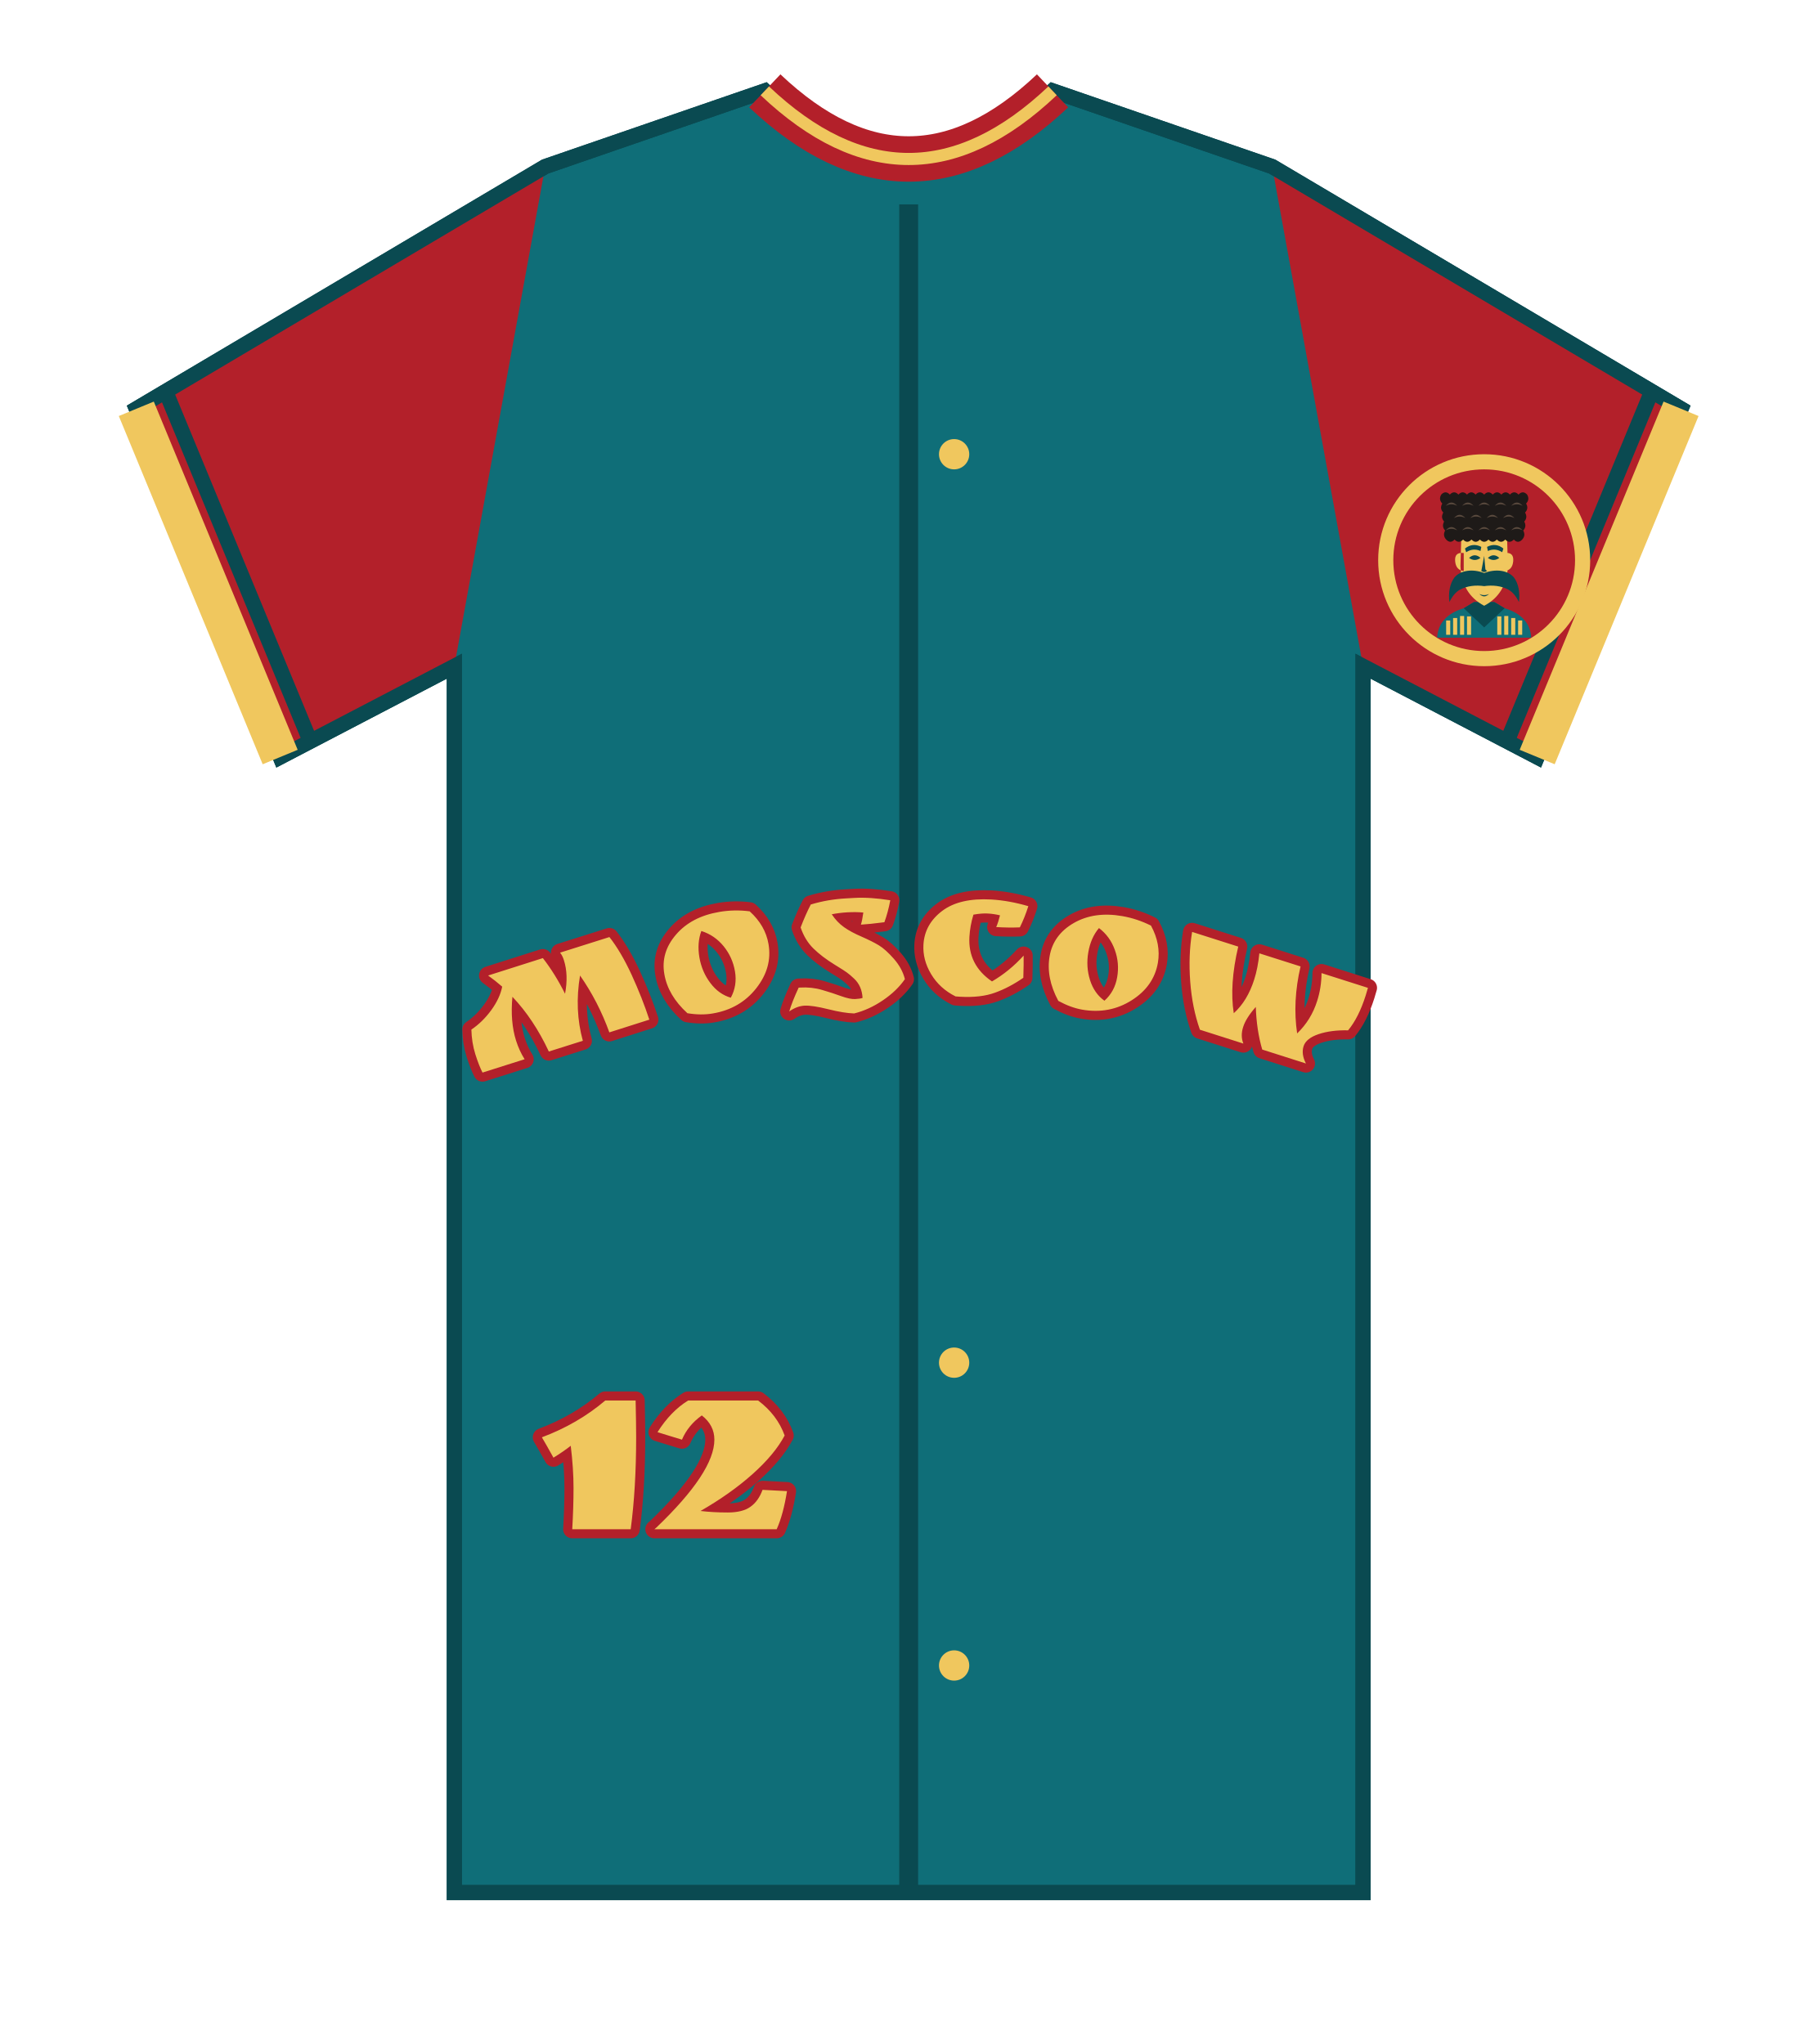
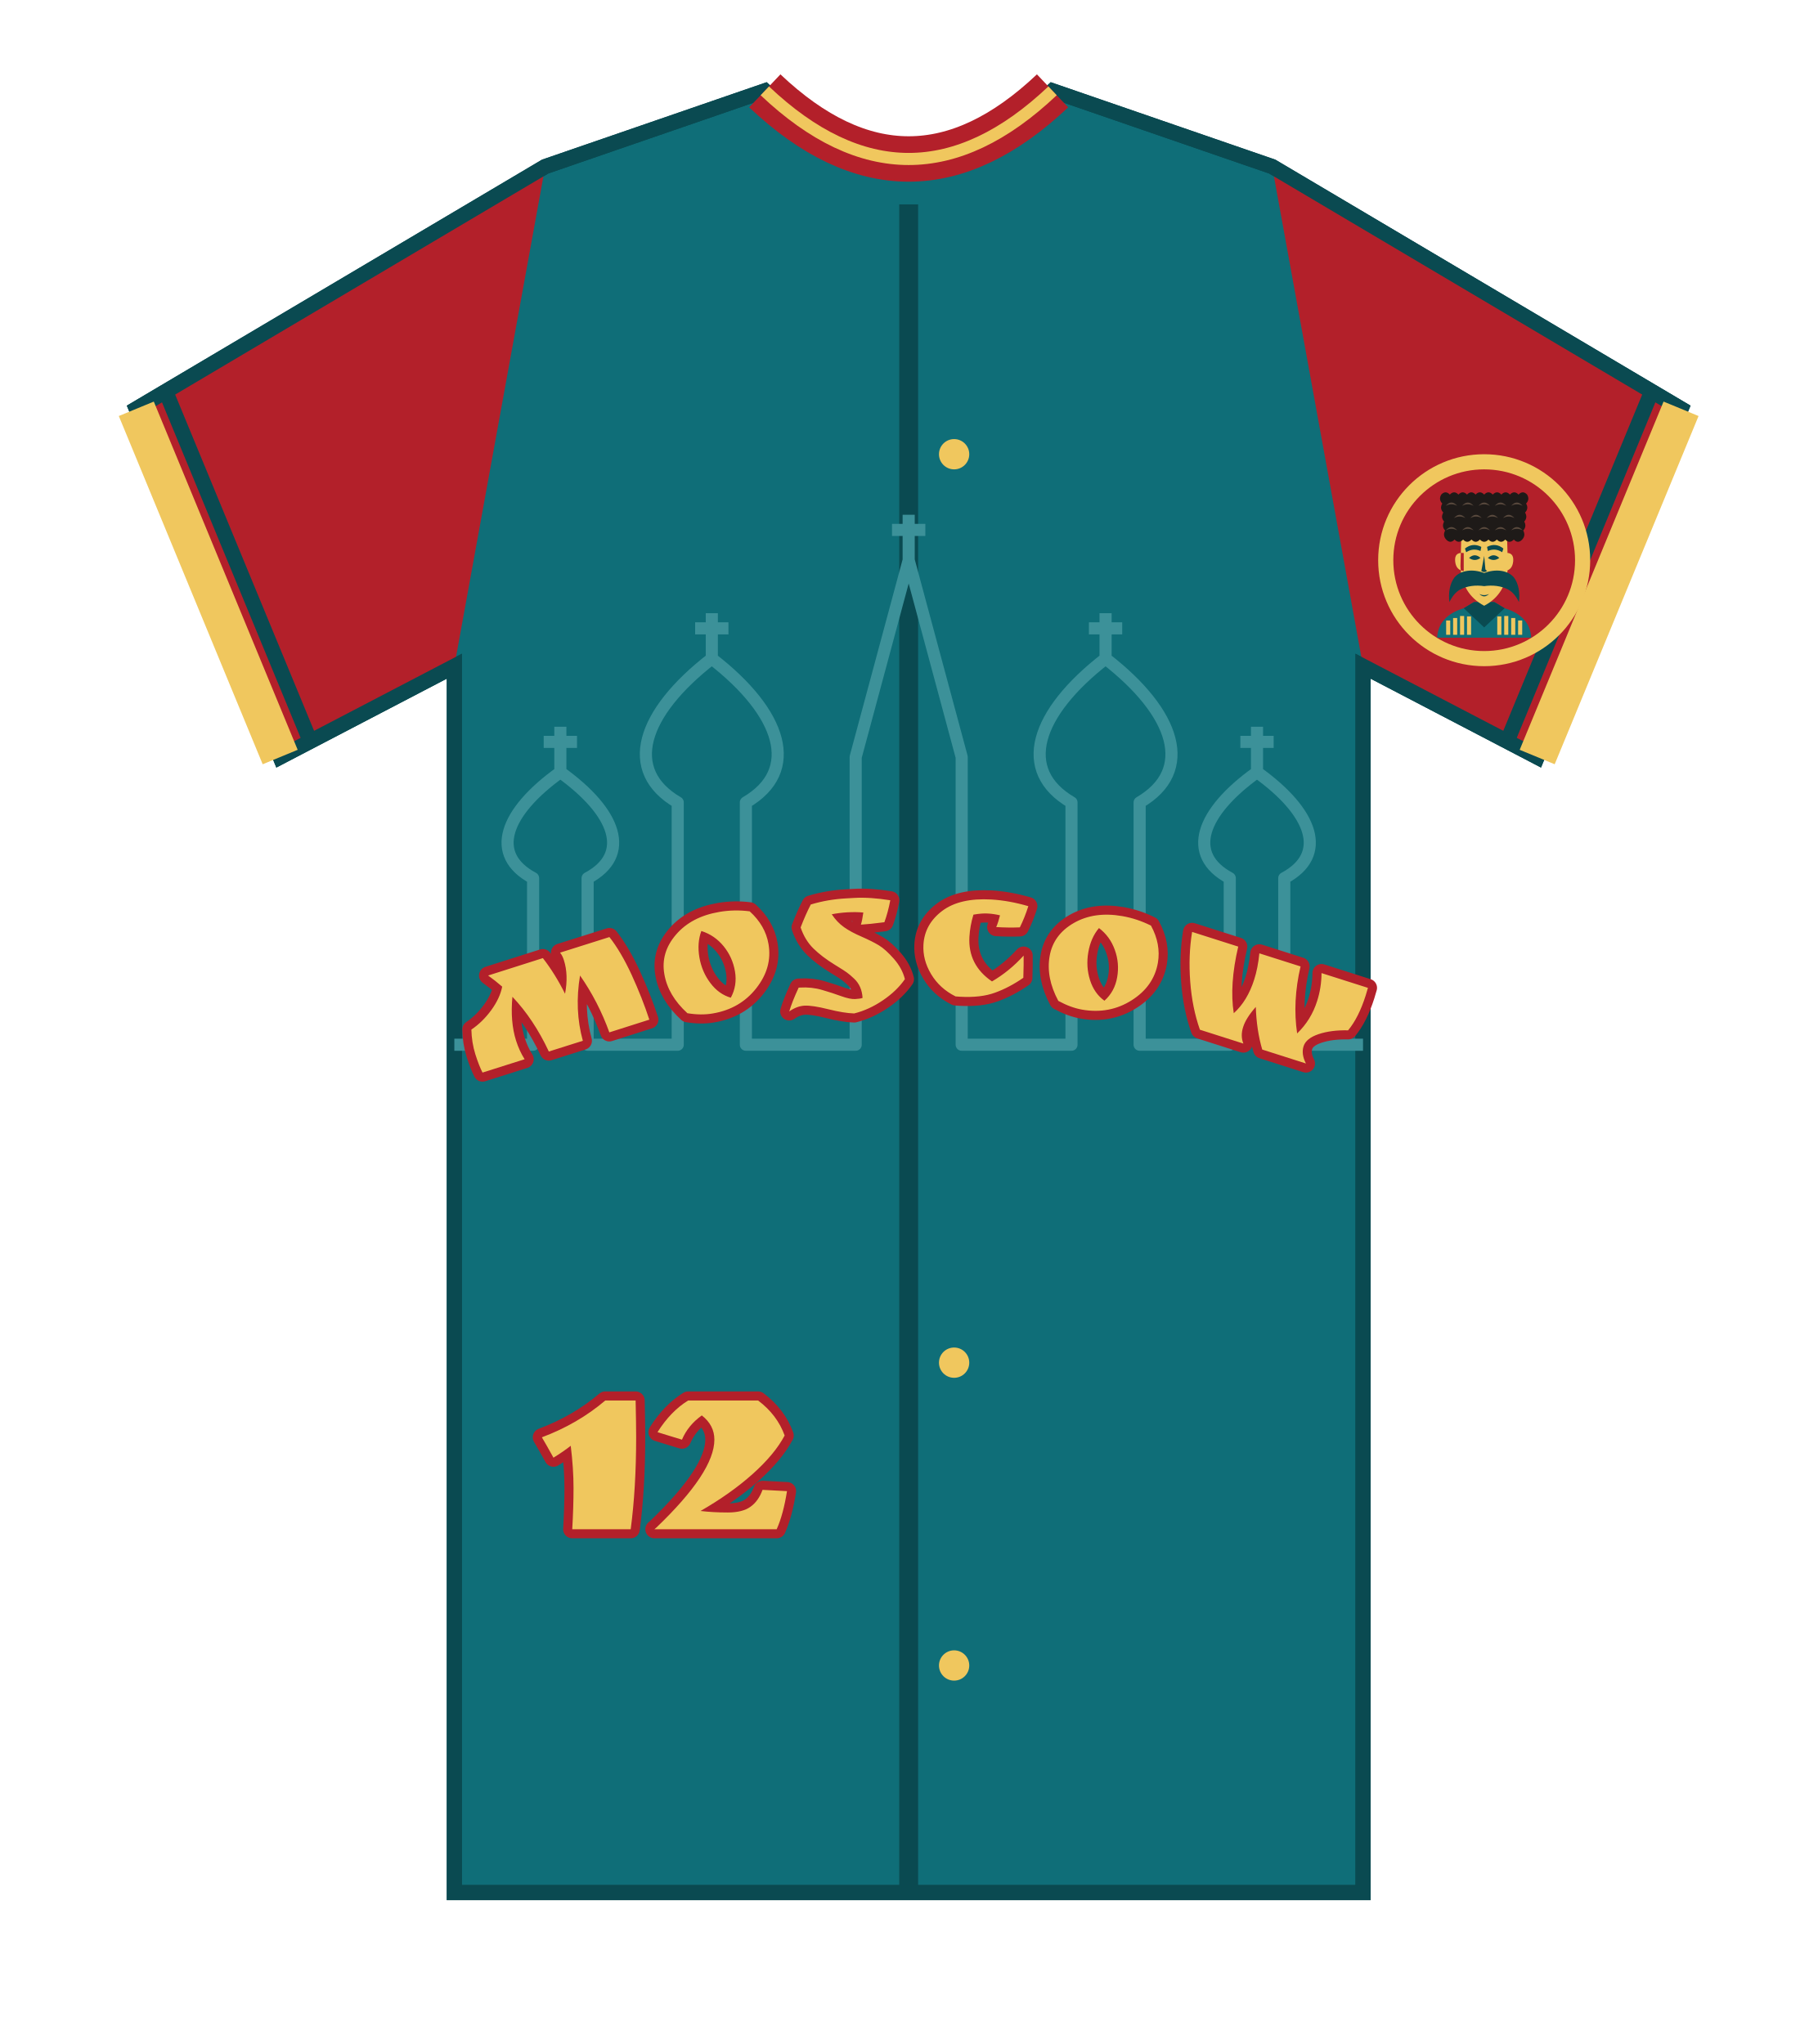
<svg xmlns="http://www.w3.org/2000/svg" viewBox="0 0 240 270" width="240" height="270" role="img" aria-label="Moscow jersey away">
  <defs>
    <path id="jersey" d="M72 22 L101 12 Q120 30 139 12 L168 22 L222 54 L203 100 L180 88 L180 250 L60 250 L60 88 L37 100 L18 54 Z" />
    <path id="ck-hat" d="M9 9 Q11.1 6.8 13.2 9.0 Q15.3 6.8 17.4 9.0 Q19.5 6.8 21.6 9.0 Q23.7 6.8 25.8 9.0 Q27.9 6.8 30.0 9.0 Q32.1 6.8 34.2 9.0 Q36.3 6.8 38.4 9.0 Q40.5 6.8 42.6 9.0 Q44.7 6.8 46.8 9.0 Q48.9 6.8 51.0 9.0 Q52.4 11.4 50.5 13.4 Q51.9 15.8 50.0 17.8 Q51.4 20.2 49.6 22.2 Q50.9 24.6 49.1 26.6 Q50.4 29.0 48.6 31.0 Q46.5 33.2 44.5 31.0 Q42.4 33.2 40.3 31.0 Q38.3 33.2 36.2 31.0 Q34.1 33.2 32.1 31.0 Q30.0 33.2 27.9 31.0 Q25.9 33.2 23.8 31.0 Q21.7 33.2 19.7 31.0 Q17.6 33.2 15.5 31.0 Q13.5 33.2 11.4 31.0 Q9.6 29.0 10.9 26.6 Q9.1 24.6 10.4 22.2 Q8.6 20.2 10.0 17.8 Q8.1 15.8 9.5 13.4 Q7.6 11.4 9.0 9.0 Z" />
    <path id="ck-fur" d="M11.2 14.5 Q14.0 11.3 16.8 14.5 Q14.0 13.0 11.2 14.5 Z M19.2 14.5 Q22.0 11.3 24.8 14.5 Q22.0 13.0 19.2 14.5 Z M27.2 14.5 Q30.0 11.3 32.8 14.5 Q30.0 13.0 27.2 14.5 Z M35.2 14.5 Q38.0 11.3 40.8 14.5 Q38.0 13.0 35.2 14.5 Z M43.2 14.5 Q46.0 11.3 48.8 14.5 Q46.0 13.0 43.2 14.5 Z M15.2 20.5 Q18.0 17.3 20.8 20.5 Q18.0 19.0 15.2 20.5 Z M23.2 20.5 Q26.0 17.3 28.8 20.5 Q26.0 19.0 23.2 20.5 Z M31.2 20.5 Q34.0 17.3 36.8 20.5 Q34.0 19.0 31.2 20.5 Z M39.2 20.5 Q42.0 17.3 44.8 20.5 Q42.0 19.0 39.2 20.5 Z M11.2 26.5 Q14.0 23.3 16.8 26.5 Q14.0 25.0 11.2 26.5 Z M19.2 26.5 Q22.0 23.3 24.8 26.5 Q22.0 25.0 19.2 26.5 Z M27.2 26.5 Q30.0 23.3 32.8 26.5 Q30.0 25.0 27.2 26.5 Z M35.2 26.5 Q38.0 23.3 40.8 26.5 Q38.0 25.0 35.2 26.5 Z M43.2 26.5 Q46.0 23.3 48.8 26.5 Q46.0 25.0 43.2 26.5 Z" />
    <path id="ck-face" d="M18.8 30 H41.2 L41.6 44 Q41 57.6 30 63.4 Q19 57.6 18.4 44 Z M20 37.6 Q15.4 37 15.8 41.6 Q16.2 46 20 46.4 Z M40 37.6 Q44.6 37 44.2 41.6 Q43.8 46 40 46.4 Z" />
    <path id="ck-coat" d="M7 79 Q7.6 68.4 20 64.6 L25 61.6 H35 L40 64.6 Q52.4 68.4 53 79 Z" />
    <path id="ck-shirt" d="M25 61.6 H35 L40 64.6 L30 74 L20 64.6 Z" />
    <path id="ck-gazyri" d="M11.4 70.6 H13.4 V77.6 H11.4 Z M14.8 69.4 H16.8 V77.6 H14.8 Z M18.2 68.4 H20.2 V77.6 H18.2 Z M21.6 68.6 H23.6 V77.6 H21.6 Z M48.6 70.6 H46.6 V77.6 H48.6 Z M45.2 69.4 H43.2 V77.6 H45.2 Z M41.8 68.4 H39.8 V77.6 H41.8 Z M38.4 68.6 H36.4 V77.6 H38.4 Z" />
    <path id="ck-brows" d="M20.6 35.4 Q24.4 32.4 28.6 34.6 L28.2 36.6 Q24.6 35 21.2 37.2 Z M39.4 35.4 Q35.6 32.4 31.4 34.6 L31.8 36.6 Q35.4 35 38.8 37.2 Z" />
    <path id="ck-eyes" d="M22.6 40 Q25.4 37.4 28.2 40 Q25.4 42 22.6 40 Z M31.8 40 Q34.6 37.4 37.4 40 Q34.6 42 31.8 40 Z M30 39 L28.6 46.4 Q30 47.4 31.4 46.4 L30.6 45.6 Z" />
    <path id="ck-stache" d="M30 47.4 C35.6 45.2 41.6 46 44.6 49.6 C46.8 52.6 47.6 57 47 61.6 Q45 57.4 42 55.6 C38.4 53.6 34 53.2 30 53.8 C26 53.2 21.6 53.6 18 55.6 Q15 57.4 13 61.6 C12.4 57 13.2 52.6 15.4 49.6 C18.4 46 24.4 45.2 30 47.4 Z M27.6 57.6 Q30 58.8 32.4 57.6 Q30 60 27.6 57.6 Z" />
  </defs>
  <use href="#jersey" fill="#0F6E78" stroke="#0A4A51" stroke-width="2" />
  <path d="M72 22 L18 54 L37 100 L60 88 Z" fill="#B3202A" />
  <path d="M168 22 L222 54 L203 100 L180 88 Z" fill="#B3202A" />
  <use href="#jersey" fill="none" stroke="#0A4A51" stroke-width="2" />
  <path d="M101 12 Q120 30 139 12" fill="none" stroke="#B3202A" stroke-width="6" />
  <path d="M101 12 Q120 30 139 12" fill="none" stroke="#F0C75E" stroke-width="1.6" />
  <path d="M120 27 V250" stroke="#0A4A51" stroke-width="2.5" />
  <g fill="#F0C75E">
    <circle cx="126" cy="60" r="2" />
    <circle cx="126" cy="180" r="2" />
    <circle cx="126" cy="220" r="2" />
  </g>
  <path d="M37 100 L18 54" stroke="#F0C75E" stroke-width="5" />
  <path d="M203 100 L222 54" stroke="#F0C75E" stroke-width="5" />
  <path d="M41 98 L22 52" stroke="#0A4A51" stroke-width="2" />
  <path d="M199 98 L218 52" stroke="#0A4A51" stroke-width="2" />
+   <path d="M60 138 L70.4 138 V116 C64.6 112.9 66.6 107.3 74.0 102 C81.4 107.3 83.4 112.9 77.6 116 V138 L89.5 138 V106 C82.3 101.8 84.7 94.2 94.0 87 C103.3 94.2 105.7 101.8 98.5 106 V138 L113 138 V100 L120 74 L127 100 V138 L141.5 138 V106 C134.3 101.8 136.7 94.2 146.0 87 C155.3 94.2 157.7 101.8 150.5 106 V138 L162.4 138 V116 C156.6 112.9 158.6 107.3 166.0 102 C173.4 107.3 175.4 112.9 169.6 116 V138 L180 138M74 102 V96 M71.8 98 H76.2 M94 87 V81 M91.8 83 H96.2 M120 74 V68 M117.8 70 H122.2 M146 87 V81 M143.8 83 H148.2 M166 102 V96 M163.8 98 H168.2 " fill="none" stroke="#3C9199" stroke-width="1.6" stroke-linejoin="round" />
  <path d="M74.47 126.84Q74.28 126.22 73.96 125.84L80.48 123.78Q82 125.71 83.41 128.76Q84.81 131.82 85.75 134.69L80.47 136.37Q79 132.3 76.6 128.86Q75.84 133.38 76.97 137.48L72.48 138.9Q70.47 134.61 67.67 131.67Q67.36 134.96 68.15 137.46Q68.58 138.81 69.28 139.92L63.72 141.68Q63.26 140.79 62.77 139.25Q62.29 137.71 62.25 136Q63.72 135.01 64.87 133.44Q66.02 131.86 66.32 130.33Q65.41 129.54 64.46 128.86L71.69 126.56Q73.31 128.64 74.62 131.27Q75.09 128.78 74.47 126.84Z M90.78 133.84Q88.21 131.5 87.73 128.66Q87.24 125.82 89.27 123.46Q91.3 121.09 94.99 120.46Q96.96 120.12 99 120.38Q101.07 122.25 101.49 124.71Q102.02 127.8 99.88 130.53Q97.74 133.26 94.14 133.87Q92.6 134.14 90.78 133.84ZM92.62 122.98Q92.04 124.54 92.36 126.46Q92.69 128.37 93.81 129.85Q94.92 131.33 96.51 131.79Q97.38 130.18 97.06 128.31Q96.74 126.44 95.56 124.99Q94.37 123.53 92.62 122.98Z M114.01 120.54Q113.04 120.45 111.95 120.51Q110.86 120.57 109.84 120.77Q110.54 121.83 111.47 122.48Q112.39 123.13 113.79 123.73Q115.18 124.34 116.06 124.87Q116.94 125.4 118.05 126.66Q119.15 127.92 119.5 129.34Q118.43 130.89 116.6 132.13Q114.77 133.38 112.8 133.87Q111.45 133.83 109.37 133.31Q107.28 132.79 106.25 132.84Q105.22 132.9 104.23 133.6Q104.59 132.36 105.47 130.46L105.66 130.45Q107.2 130.36 108.58 130.77Q109.96 131.17 111.1 131.59Q112.24 132 112.92 131.97Q113.61 131.93 113.91 131.82Q113.82 130.23 112.78 129.26Q112.23 128.74 111.84 128.46Q111.45 128.18 110.65 127.69L110.23 127.43Q108.54 126.39 107.42 125.29Q106.3 124.19 105.73 122.51Q106.4 120.77 107.07 119.48Q109.32 118.8 111.76 118.67L112.82 118.61Q114.88 118.49 117.57 118.92Q117.27 120.52 116.79 121.82Q114.79 122.08 113.69 122.14Q113.87 121.58 114.01 120.54Z M132.06 120.91Q131.23 120.71 130.45 120.67Q129.67 120.62 128.55 120.82Q128.1 122.31 128.02 123.75Q127.81 127.46 131 129.64Q133.29 128.31 135.18 126.23Q135.2 127.19 135.14 129.16Q133.28 130.45 131.39 131.13Q129.5 131.82 126.74 131.66L126.19 131.62Q124.09 130.57 122.96 128.67Q121.83 126.78 121.95 124.77Q122.11 122.08 124.42 120.33Q126.73 118.58 130.93 118.82Q133.27 118.96 135.8 119.7Q135.33 121.19 134.68 122.5Q133.16 122.56 131.56 122.46Q131.84 121.81 132.06 120.91Z M139.76 132.21Q138.12 129.15 138.61 126.32Q139.1 123.48 141.81 121.92Q144.51 120.37 148.2 121.01Q150.16 121.35 152 122.27Q153.33 124.72 152.91 127.18Q152.37 130.28 149.45 132.13Q146.52 133.99 142.92 133.37Q141.39 133.1 139.76 132.21ZM145.13 122.59Q144.05 123.87 143.72 125.79Q143.39 127.7 143.95 129.47Q144.51 131.23 145.85 132.19Q147.21 130.97 147.53 129.1Q147.86 127.23 147.22 125.47Q146.59 123.7 145.13 122.59Z M173.94 132.23Q174.51 130.45 174.52 128.54L180.65 130.49Q180.56 130.84 180.35 131.5Q179.42 134.43 178.03 136.1Q175.8 136.05 174.14 136.6Q172.48 137.16 172.15 138.2Q171.82 139.24 172.46 140.48L166.69 138.64Q165.94 136.09 165.84 133.01Q164.54 134.48 164.17 135.66Q163.79 136.84 164.2 137.85L158.46 136.02Q157.44 133.13 157.18 129.67Q156.92 126.21 157.43 123.1L163.52 125.04Q162.34 130.08 162.93 133.84Q164.73 132.22 165.63 129.39Q166.12 127.86 166.31 125.93L171.75 127.66Q170.67 132.3 171.3 136.51Q173.15 134.73 173.94 132.23Z" fill="#F0C75E" stroke="#B3202A" stroke-width="2.4" stroke-linejoin="round" paint-order="stroke" />
  <path d="M84.01 189.83Q84.01 196.59 83.29 202H75.57Q75.74 199.11 75.74 196.54Q75.74 193.98 75.37 190.98Q74.42 191.73 73.09 192.55Q72.07 190.71 71.56 189.86Q76.29 188.09 79.93 185H83.94Q84.01 188.2 84.01 189.83Z M92.51 199.59Q94.17 199.79 96.11 199.79Q98.05 199.79 99.1 199.04Q100.16 198.29 100.7 196.8L103.93 196.97Q103.45 200.03 102.57 202H86.42L86.66 201.8Q94.34 194.45 94.34 190.17Q94.34 188.26 92.68 186.97Q90.87 188.26 90.06 190.17Q89.55 190.03 88.48 189.69Q87.41 189.35 86.83 189.18Q88.56 186.43 90.87 185H100.12Q102.64 186.9 103.62 189.62Q102.3 192.11 99.39 194.71Q96.48 197.31 92.51 199.59Z" fill="#F0C75E" stroke="#B3202A" stroke-width="2.4" stroke-linejoin="round" paint-order="stroke" />
  <g transform="translate(196 74)">
    <circle r="13" fill="#B3202A" stroke="#F0C75E" stroke-width="2" />
    <g transform="translate(-8.1 -11.1) scale(0.27)">
      <use href="#ck-coat" fill="#0F6E78" />
      <use href="#ck-shirt" fill="#0A4A51" />
      <use href="#ck-gazyri" fill="#F0C75E" />
      <use href="#ck-face" fill="#F0C75E" />
      <use href="#ck-brows" fill="#0A4A51" />
      <use href="#ck-eyes" fill="#0A4A51" />
      <use href="#ck-stache" fill="#0A4A51" />
      <use href="#ck-hat" fill="#1E1A18" />
      <use href="#ck-fur" fill="#5A4A3E" />
    </g>
  </g>
</svg>
